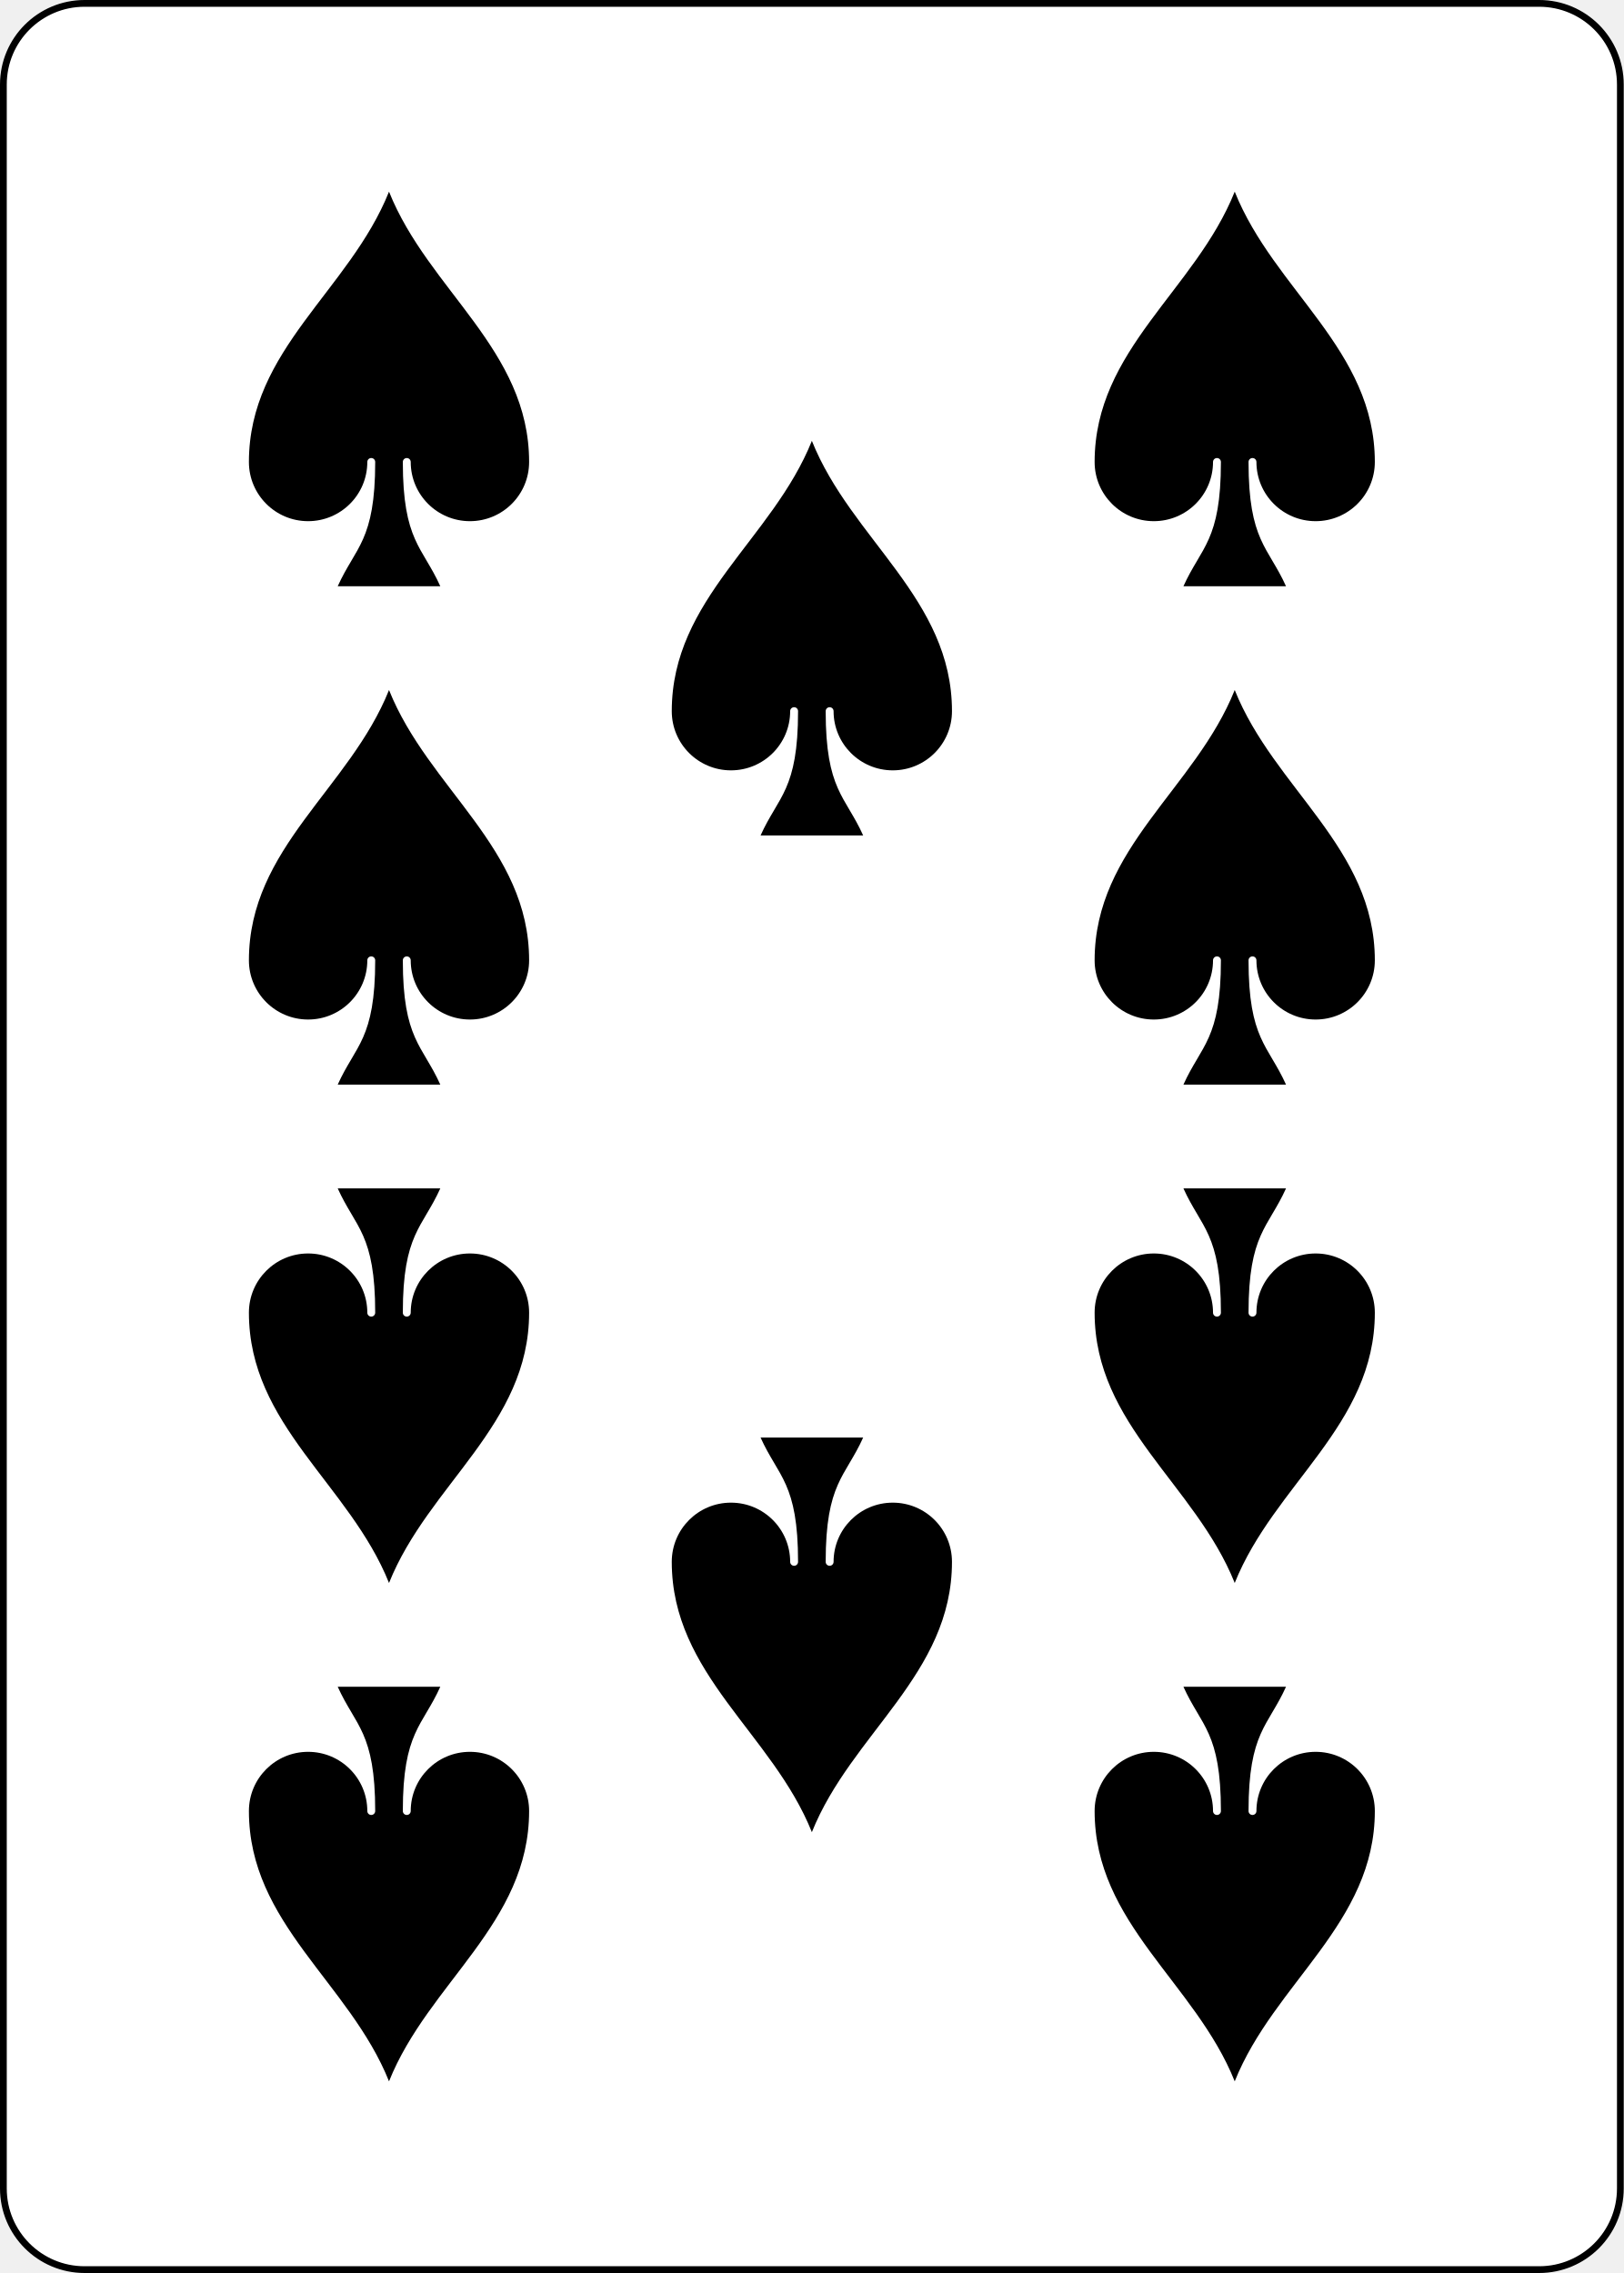
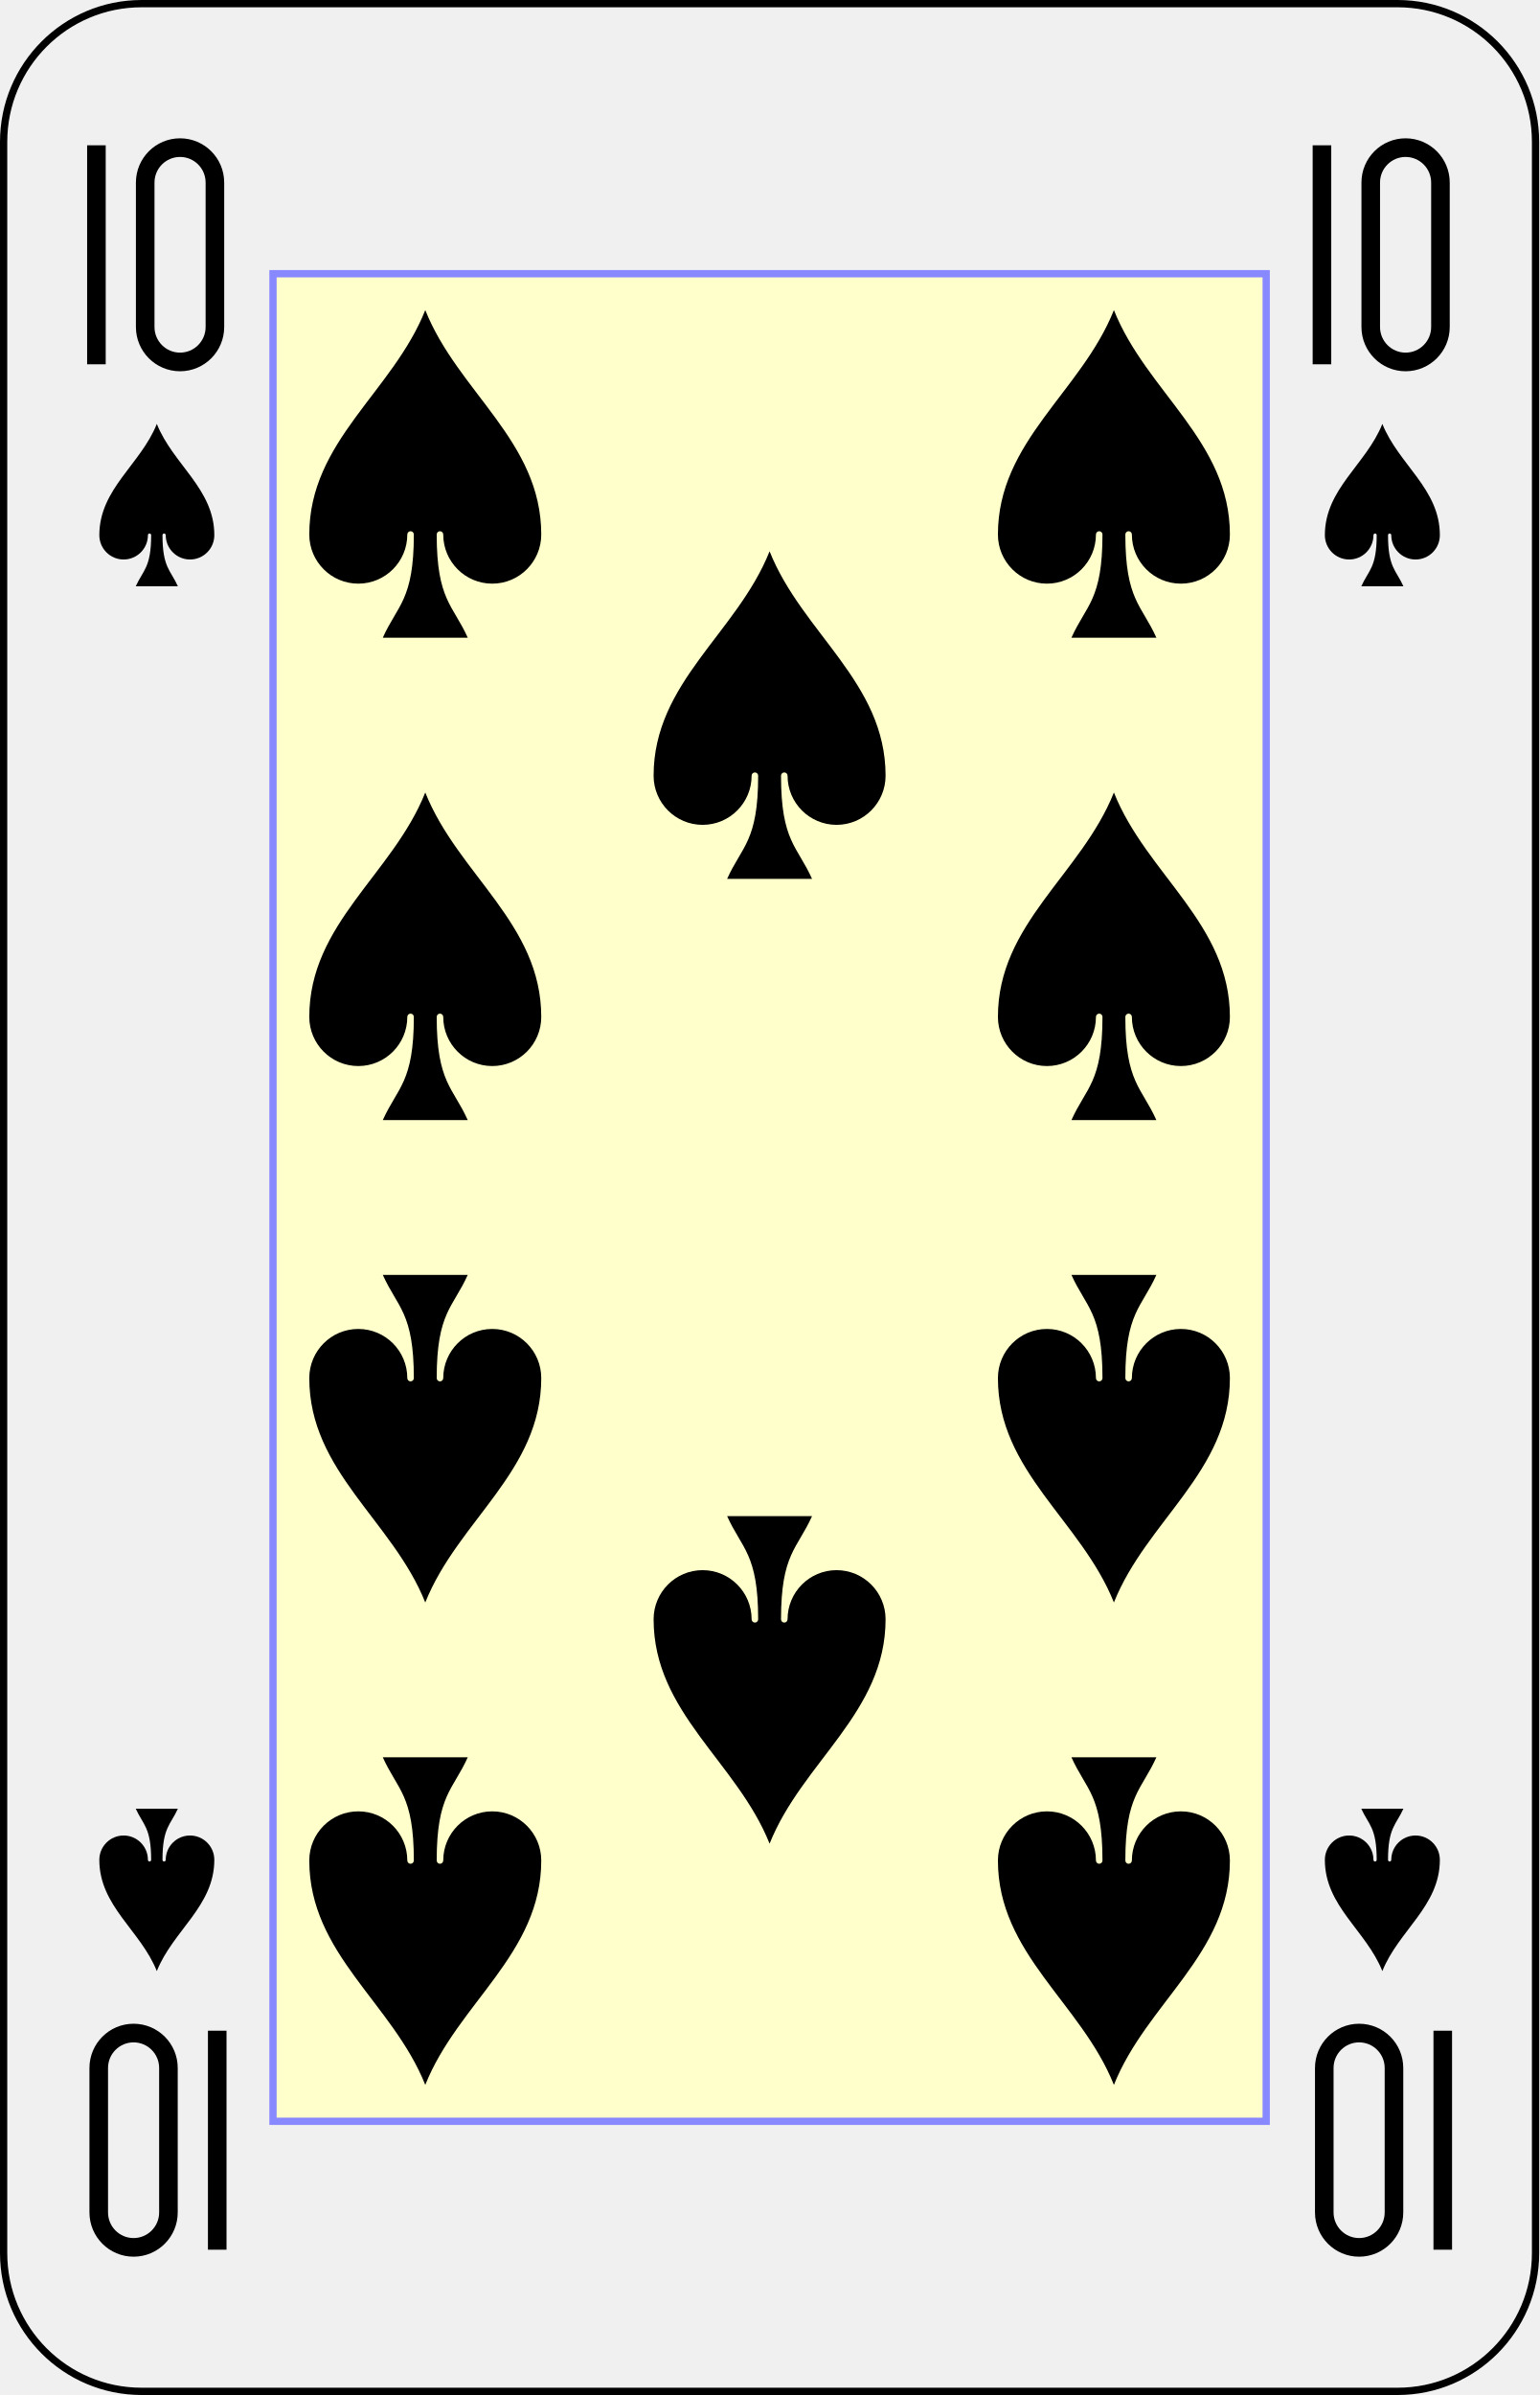
- <svg xmlns="http://www.w3.org/2000/svg" xmlns:xlink="http://www.w3.org/1999/xlink" class="card" face="TS" height="3.5in" preserveAspectRatio="none" viewBox="-120 -168 240 336" width="2.5in">
+ <svg xmlns="http://www.w3.org/2000/svg" xmlns:xlink="http://www.w3.org/1999/xlink" class="card" face="TS" height="3.5in" preserveAspectRatio="none" viewBox="-106 -164.5 212 329" width="2.25in">
  <symbol id="SST" viewBox="-600 -600 1200 1200" preserveAspectRatio="xMinYMid">
    <path d="M0 -500C100 -250 355 -100 355 185A150 150 0 0 1 55 185A10 10 0 0 0 35 185C35 385 85 400 130 500L-130 500C-85 400 -35 385 -35 185A10 10 0 0 0 -55 185A150 150 0 0 1 -355 185C-355 -100 -100 -250 0 -500Z" fill="black" />
  </symbol>
-   <rect width="239" height="335" x="-119.5" y="-167.5" rx="12" ry="12" fill="white" stroke="black" />
-   <use xlink:href="#SST" height="70" x="-97.501" y="-145.501" />
-   <use xlink:href="#SST" height="70" x="27.501" y="-145.501" />
-   <use xlink:href="#SST" height="70" x="-97.501" y="-71.833" />
-   <use xlink:href="#SST" height="70" x="27.501" y="-71.833" />
-   <use xlink:href="#SST" height="70" x="-35" y="-108.667" />
+   <symbol id="VST" viewBox="-500 -500 1000 1000" preserveAspectRatio="xMinYMid">
+     <path d="M-260 430L-260 -430M-50 0L-50 -310A150 150 0 0 1 250 -310L250 310A150 150 0 0 1 -50 310Z" stroke="black" stroke-width="80" stroke-linecap="square" stroke-miterlimit="1.5" fill="none" />
+   </symbol>
+   <defs>
+     <rect id="XST" width="136.8" height="253.8" x="-68.4" y="-126.9" />
+   </defs>
+   <rect width="211" height="328" x="-105.5" y="-164" rx="19" ry="19" fill="none" stroke="black" />
+   <use xlink:href="#XST" stroke="#88f" fill="#FFC" />
+   <use xlink:href="#VST" height="32" x="-100.4" y="-145.5" />
+   <use xlink:href="#VST" height="32" x="68.4" y="-145.5" />
+   <use xlink:href="#SST" height="26.769" x="-97.784" y="-108.5" />
+   <use xlink:href="#SST" height="26.769" x="71.016" y="-108.5" />
+   <use xlink:href="#SST" height="54" x="-74.425" y="-126.4" />
+   <use xlink:href="#SST" height="54" x="20.425" y="-126.4" />
+   <use xlink:href="#SST" height="54" x="-74.425" y="-60.133" />
+   <use xlink:href="#SST" height="54" x="20.425" y="-60.133" />
+   <use xlink:href="#SST" height="54" x="-27" y="-93.266" />
  <g transform="rotate(180)">
-     <use xlink:href="#SST" height="70" x="-97.501" y="-145.501" />
-     <use xlink:href="#SST" height="70" x="27.501" y="-145.501" />
-     <use xlink:href="#SST" height="70" x="-97.501" y="-71.833" />
-     <use xlink:href="#SST" height="70" x="27.501" y="-71.833" />
-     <use xlink:href="#SST" height="70" x="-35" y="-108.667" />
+     <use xlink:href="#VST" height="32" x="-100.4" y="-145.5" />
+     <use xlink:href="#VST" height="32" x="68.4" y="-145.5" />
+     <use xlink:href="#SST" height="26.769" x="-97.784" y="-108.5" />
+     <use xlink:href="#SST" height="26.769" x="71.016" y="-108.5" />
+     <use xlink:href="#SST" height="54" x="-74.425" y="-126.4" />
+     <use xlink:href="#SST" height="54" x="20.425" y="-126.4" />
+     <use xlink:href="#SST" height="54" x="-74.425" y="-60.133" />
+     <use xlink:href="#SST" height="54" x="20.425" y="-60.133" />
+     <use xlink:href="#SST" height="54" x="-27" y="-93.266" />
  </g>
</svg>
